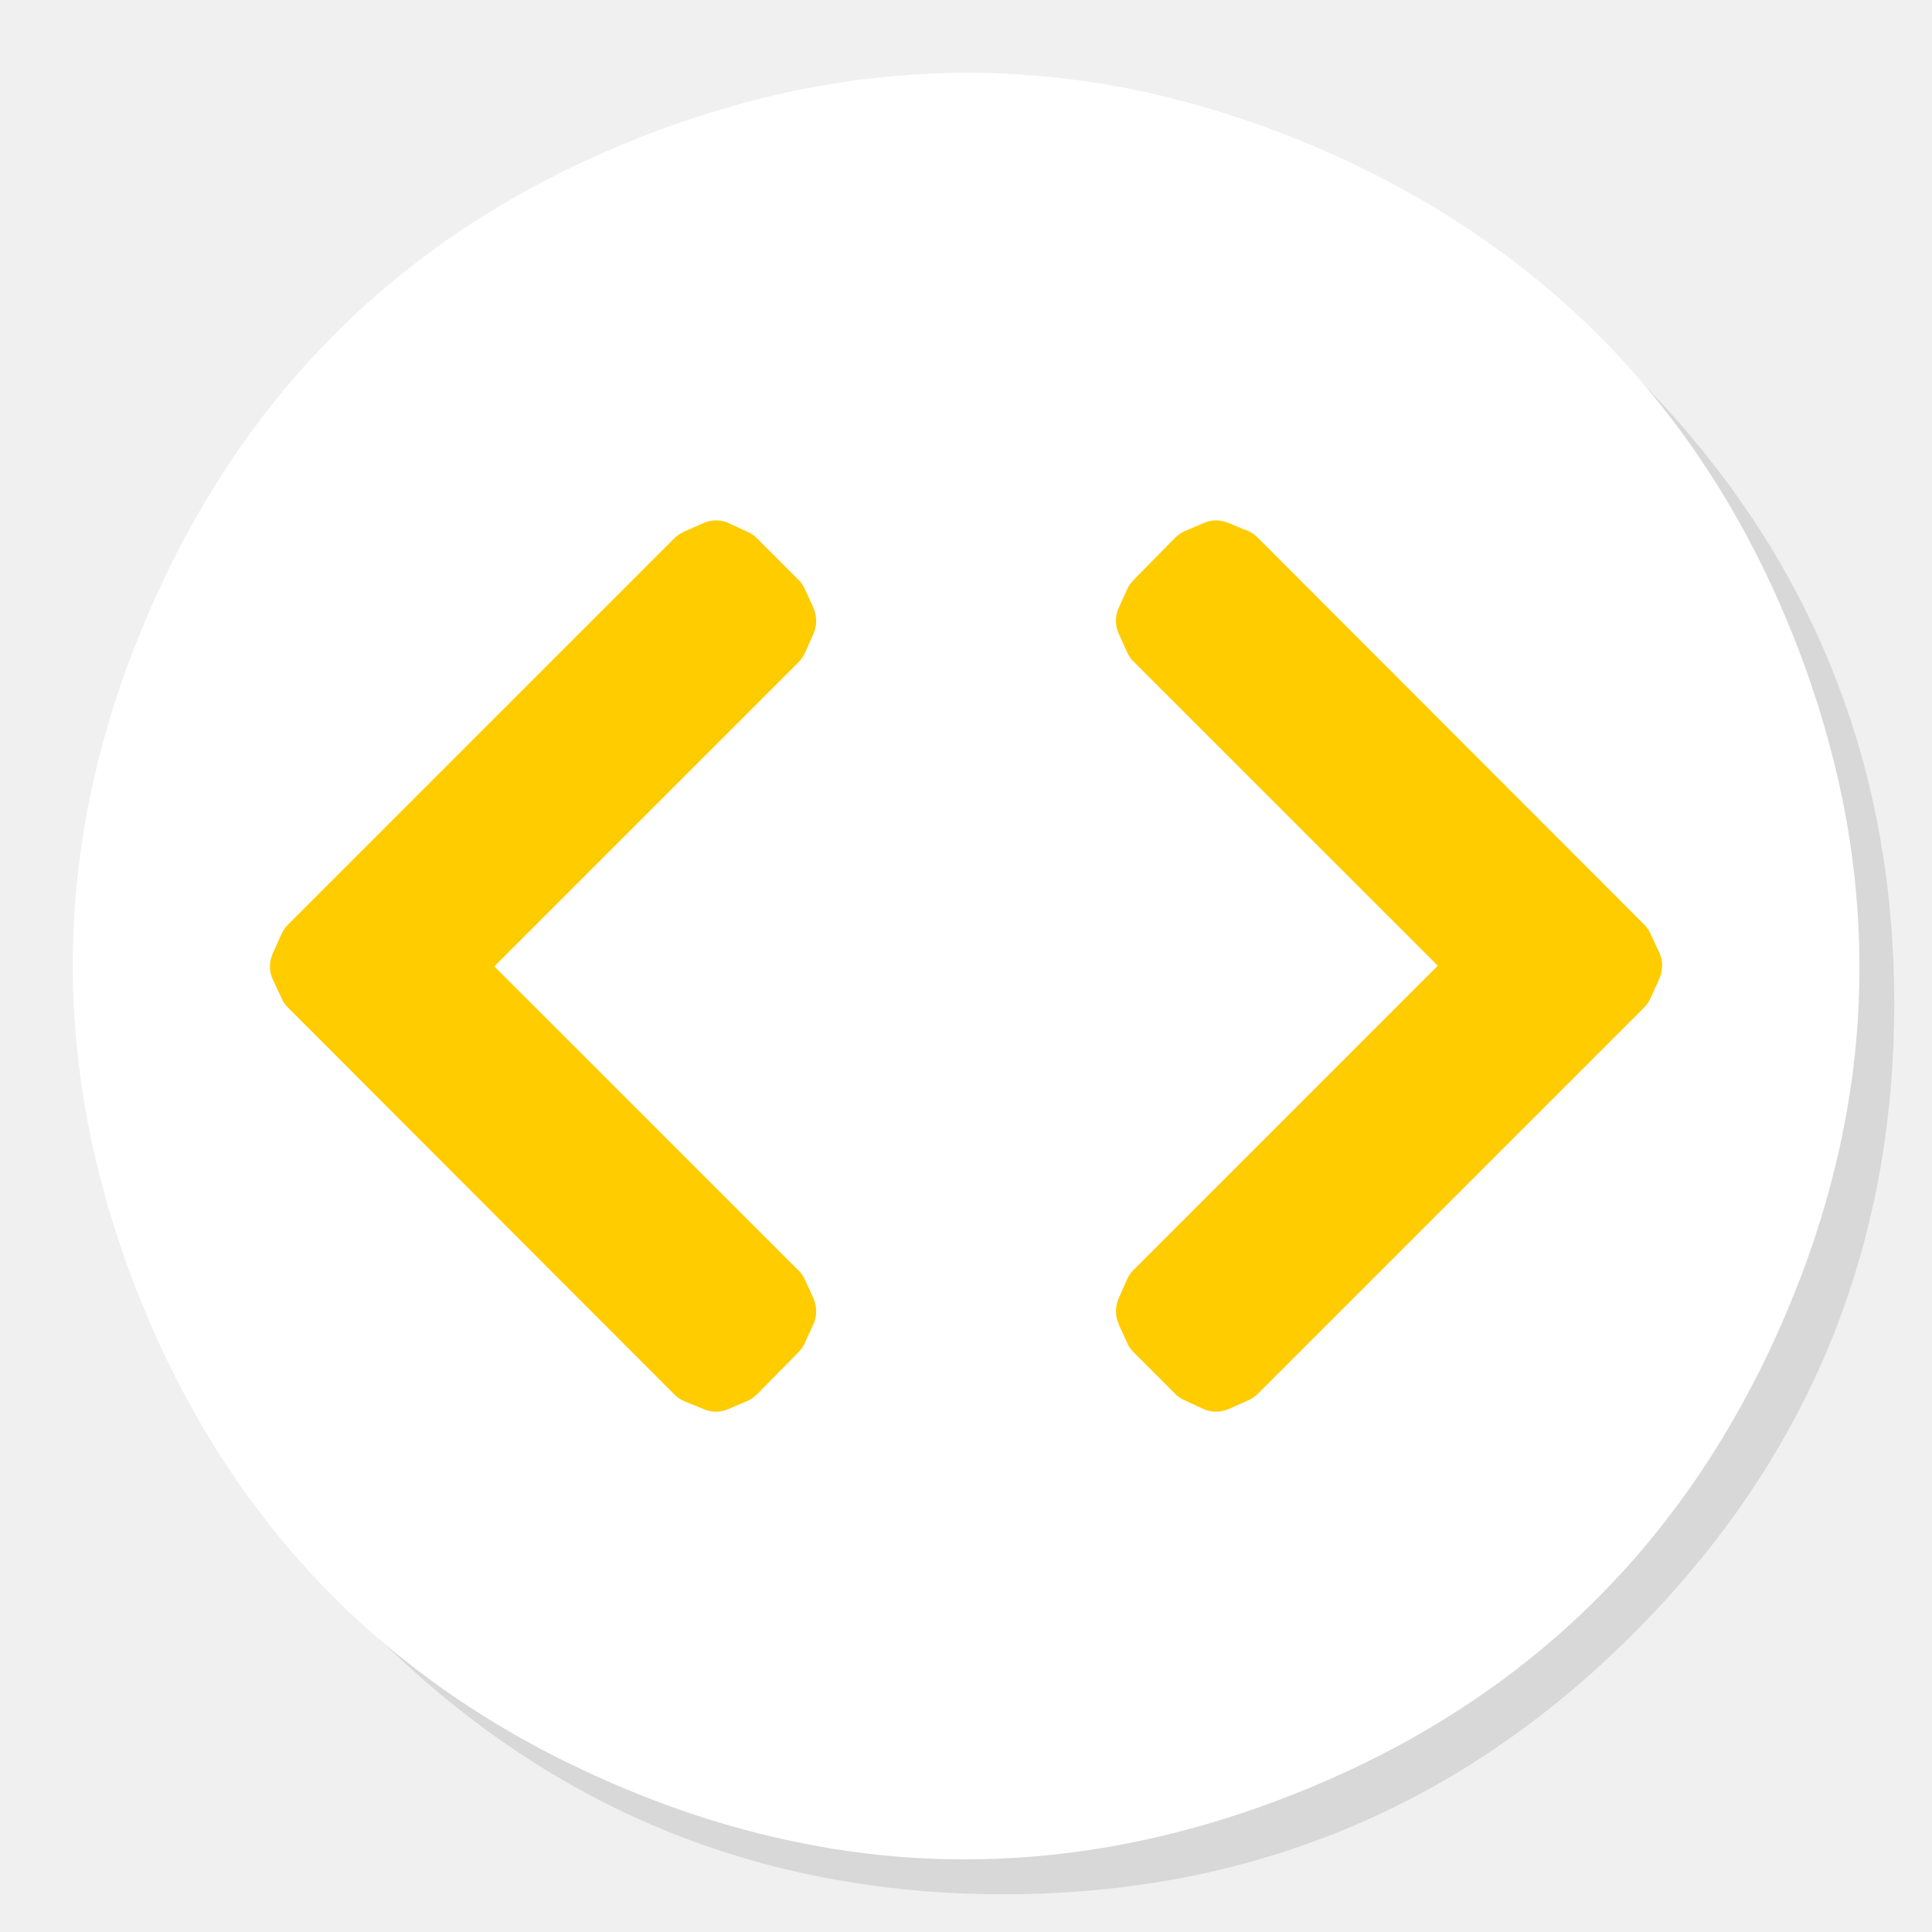
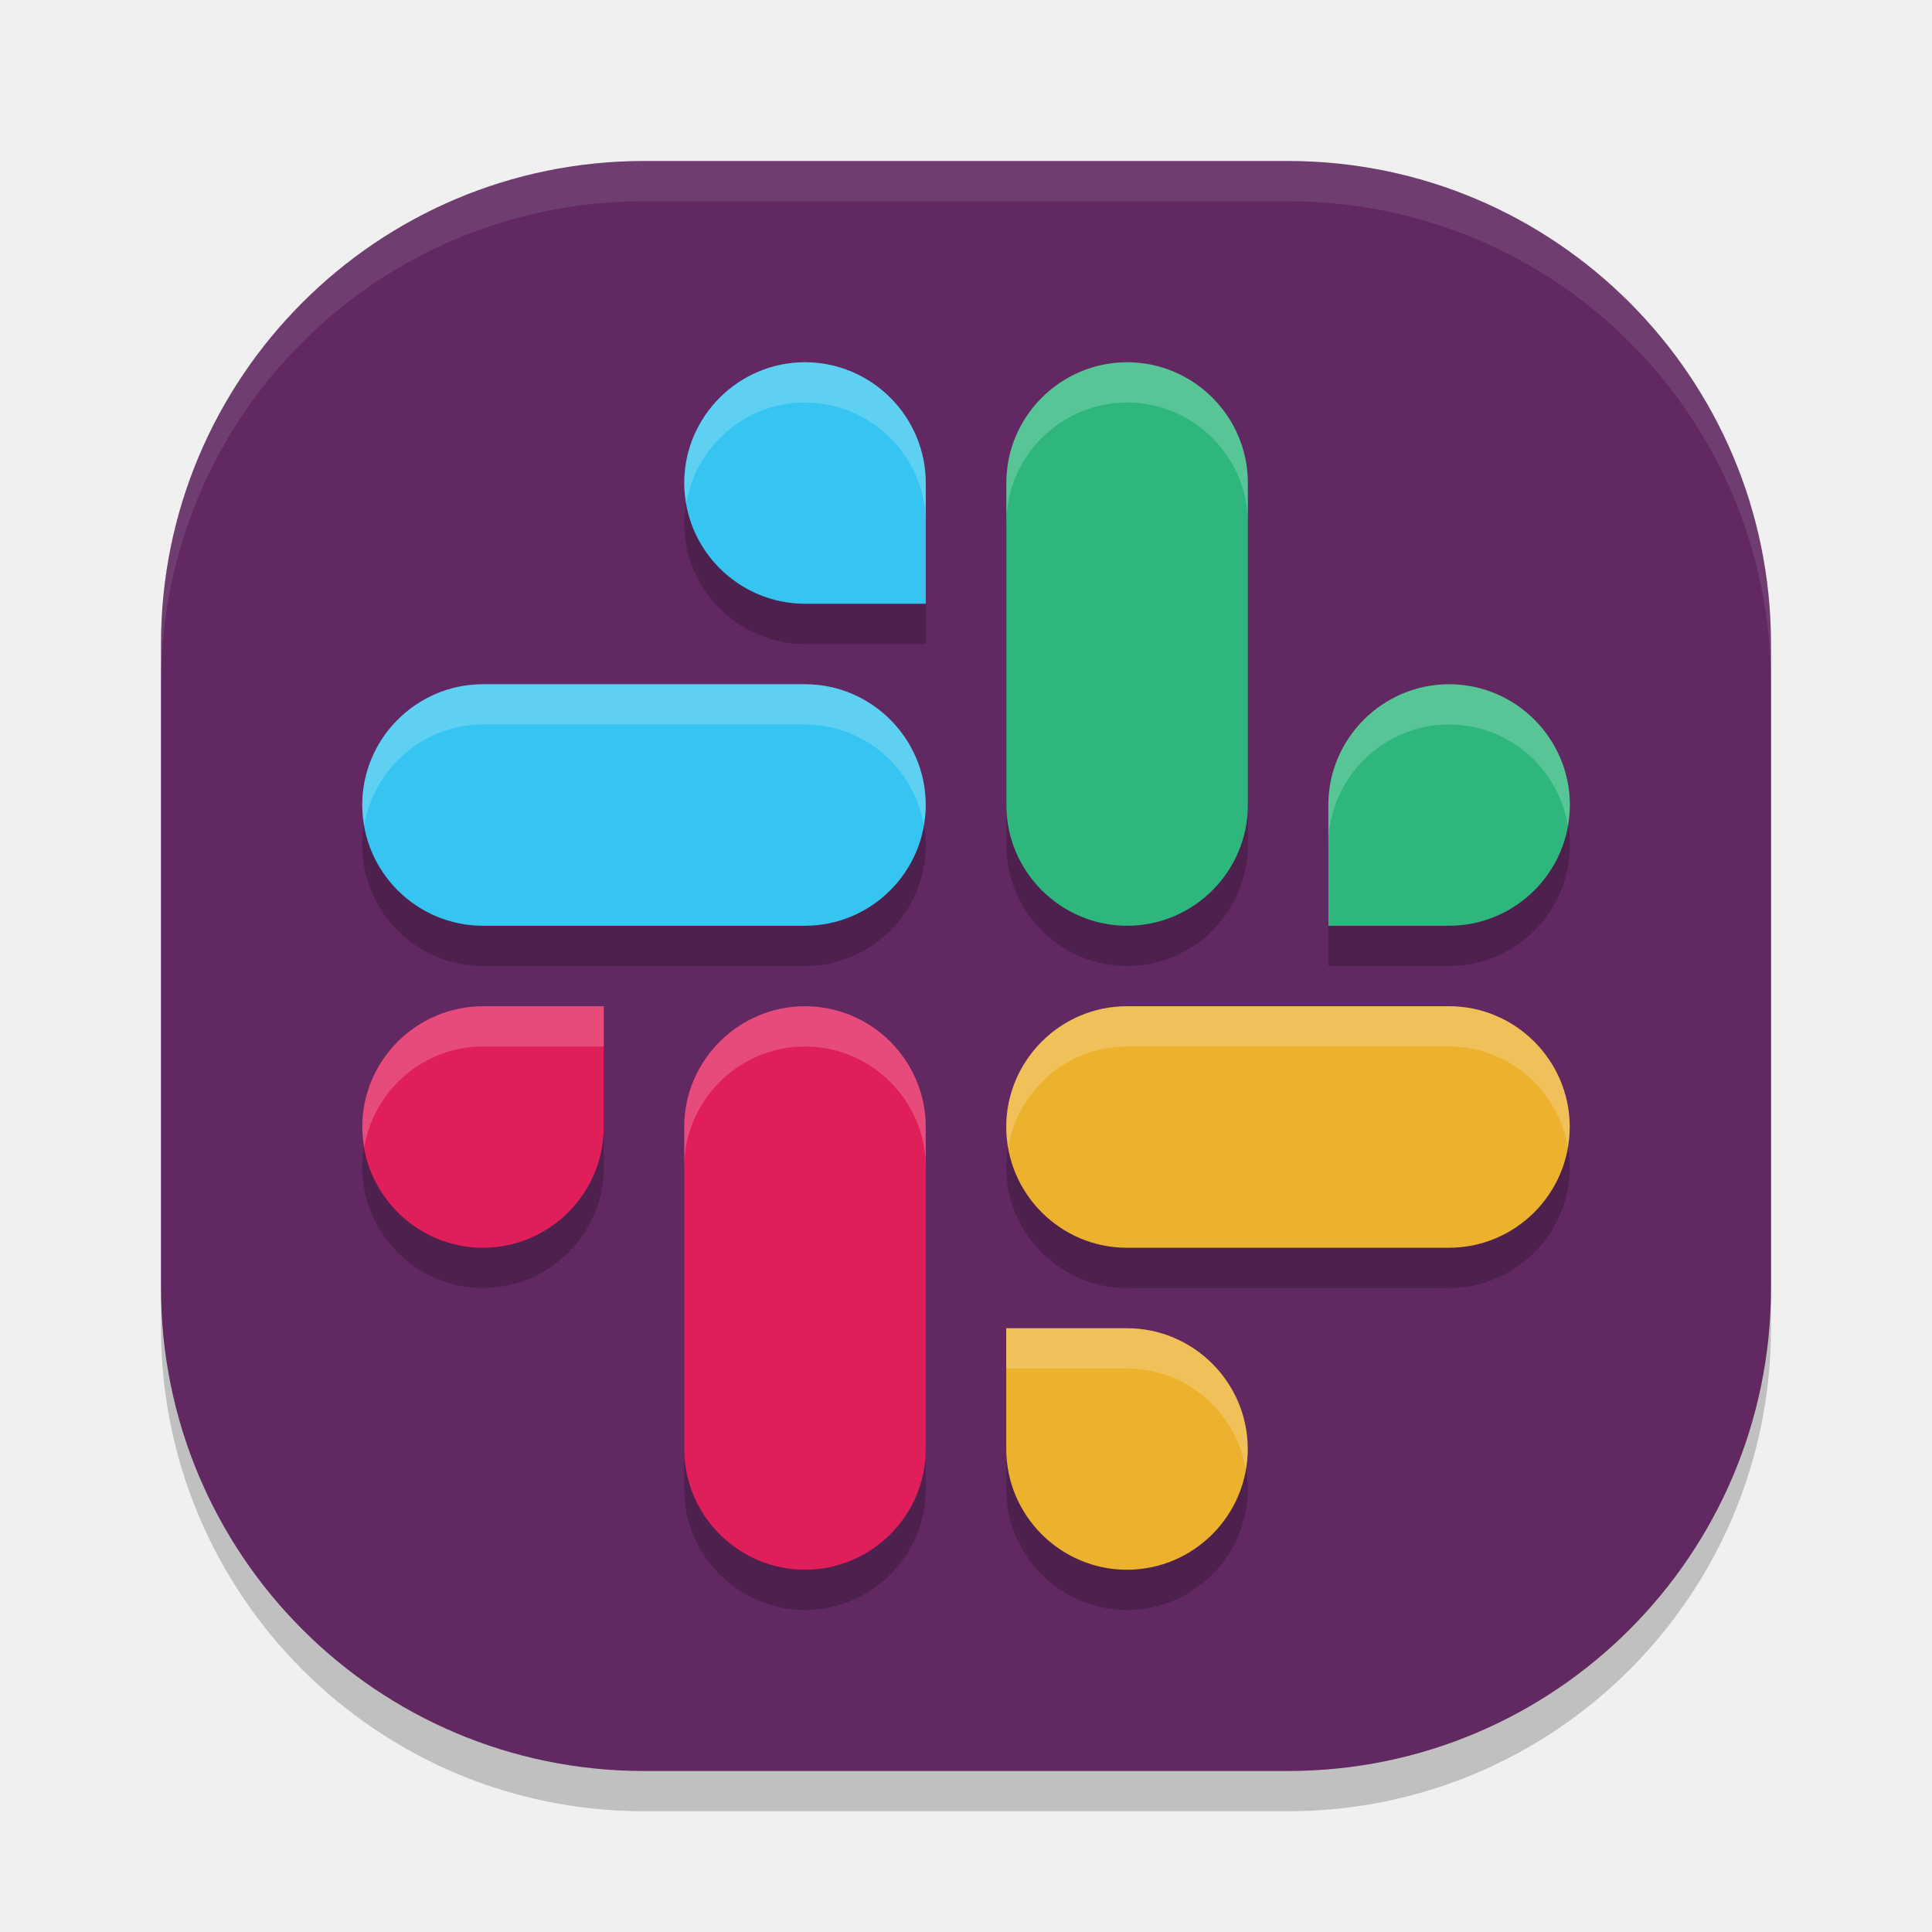
- <svg xmlns="http://www.w3.org/2000/svg" id="Codekit" image-rendering="optimizeSpeed" baseProfile="basic" version="1.1" style="background-color:#ffffff" x="0px" y="0px" width="1024px" height="1024px" viewBox="0 0 1024 1024" enable-background="new 0 0 1024 1024">
-   <defs transform="matrix(1 0 0 1 0 0) " />
-   <g id="shadow">
-     <g id="shape">
-       <path id="path" fill="#000000" fill-opacity="0.098" d="M969.65,351.3 Q961.05,330.45 950.25,310.45 C946.2,302.9 941.9,295.4 937.35,288.05 917.8,256.35 893.95,226.4 865.8,198.25 773.65,106.1 662.35,60 532,60 401.65,60 290.4,106.1 198.25,198.25 106.1,290.4 60,401.65 60,532 60,662.35 106.1,773.65 198.25,865.8 290.4,957.95 401.65,1004 532,1004 662.35,1004 773.65,957.95 865.8,865.8 916.55,815 953.35,758.4 976.15,696.05 994.7,645.2 1004,590.55 1004,532 1004,487.1 998.55,444.45 987.6,404.05 986.35,399.5 985.05,394.95 983.7,390.45 979.6,377.15 974.9,364.1 969.65,351.3z" />
-     </g>
-   </g>
-   <g id="circle">
-     <g id="shape2">
-       <path id="path1" fill="#FFFFFF" fill-opacity="1" d="M727.2,91.75 C718.5,87.4 709.35,83.1 699.95,79.05 691.35,75.3 682.8,71.85 674.05,68.65 631.95,52.9 589.8,43.3 547.6,40 478.2,34.4 408.65,45.4 338.7,73 315.25,82.3 293.05,92.9 272.1,104.9 230.8,128.6 194.5,157.55 163.6,191.6 Q112,248.2 79.05,324.15 C57,374.95 44,426 40,476.55 36.3,522.15 39.8,567.3 50.25,612.55 55.95,637.1 63.5,661.3 73,685.4 100.7,755.35 140.25,813.8 191.55,860.5 223,889.15 258.75,913.35 298.85,933.3 299,933.35 299.1,933.4 299.2,933.45 302.3,935 305.3,936.45 307.85,937.6 312.75,939.95 317.1,941.95 321.45,943.85 322.55,944.3 323.35,944.7 324.2,945.05 333.65,949.15 343.1,952.9 352.1,956.25 354.45,957.1 356.6,957.9 358.7,958.65 377.75,965.35 396.9,970.8 415.6,974.95 423.5,976.65 431.4,978.2 439.1,979.5 440.05,979.7 441.05,979.8 441.8,979.95 453.45,981.8 465,983.2 476.55,984.15 546.35,989.6 615.75,978.6 685.4,951.1 709.75,941.5 732.7,930.45 754.2,917.95 789.3,897.6 820.65,873.45 848.3,845.45 852.45,841.25 856.5,836.95 860.55,832.55 868.95,823.3 877.05,813.6 884.8,803.45 904.85,777.3 922.35,748.35 937.4,716.75 940,711.25 942.55,705.65 945.05,699.9 945.3,699.3 945.6,698.65 945.85,698.05 946,697.75 946.1,697.45 946.25,697.15 949.05,690.55 951.7,683.9 954.35,677.15 966,646.5 974.5,615.5 979.7,584.1 980.4,579.7 981.1,574.95 981.8,570.2 982.7,562.85 983.55,555.35 984.15,547.6 984.25,546.15 984.4,544.45 984.55,542.65 985.85,523.35 985.85,503.95 984.65,484.25 984.05,475.9 983.3,467.35 982.25,458.8 980.25,442.4 977.3,425.95 973.3,409.1 967.85,385.95 960.45,362.35 951.1,338.7 923.55,268.95 884.1,210.65 832.5,163.6 813.75,146.5 793.15,130.8 770.95,116.65 757.1,107.75 742.65,99.55 727.2,91.75z" />
-     </g>
-   </g>
-   <g id="ico">
-     <g id="Symbole.__208_1" overflow="visible">
-       <g id="Calque.__202">
-         <g id="shape8">
-           <path id="path5" fill="#FFCC00" fill-opacity="1" d="M627.99,281.457 Q625.061,282.783 622.74,285.104 L600.802,307.429 C599.476,308.81 598.371,310.302 597.542,312.015 L597.542,312.126 592.955,322.128 C591.961,324.338 591.463,326.659 591.463,329.035 591.463,331.411 591.961,333.732 592.955,335.943 L597.542,346 C598.371,347.768 599.476,349.371 600.858,350.752 L600.913,350.752 762.05,511.834 600.913,672.972 600.858,672.972 C599.421,674.464 598.26,676.121 597.432,677.945 L592.845,688.334 592.845,688.389 C591.906,690.544 591.463,692.81 591.463,695.186 591.519,697.562 592.016,699.772 592.955,701.928 L592.955,701.983 597.542,712.04 C598.371,713.808 599.476,715.411 600.858,716.792 L600.913,716.792 622.851,738.731 622.851,738.786 C624.232,740.167 625.835,741.217 627.548,742.046 L627.603,742.046 637.605,746.688 C639.76,747.738 642.081,748.235 644.458,748.235 646.834,748.235 649.099,747.738 651.31,746.798 L661.699,742.157 661.754,742.101 C663.577,741.273 665.235,740.167 666.617,738.786 L871.52,533.883 C872.901,532.501 874.006,530.844 874.835,529.02 L874.89,528.965 879.532,518.576 C880.472,516.366 880.969,514.1 880.969,511.724 880.969,509.348 880.472,507.027 879.422,504.871 L874.78,494.869 874.78,494.814 C873.951,493.101 872.901,491.499 871.52,490.117 L666.617,284.938 C665.069,283.391 663.301,282.175 661.256,281.346 L650.868,277.091 C646.613,275.378 642.358,275.378 638.047,277.202 L628.045,281.457 627.99,281.457z M152.536,490.172 C151.154,491.554 150.049,493.212 149.22,495.035 L149.165,495.091 144.523,505.479 C143.584,507.69 143.086,509.955 143.086,512.332 143.086,514.708 143.584,517.029 144.633,519.184 L149.275,529.186 149.275,529.241 C150.104,530.954 151.154,532.557 152.536,533.938 L357.439,739.117 C358.986,740.665 360.754,741.88 362.799,742.709 L373.188,746.964 C377.443,748.677 381.698,748.677 386.008,746.854 L396.01,742.599 396.065,742.599 C397.999,741.715 399.768,740.499 401.315,738.952 L423.253,716.627 C424.579,715.245 425.684,713.753 426.513,712.04 L426.513,711.93 431.1,701.928 C432.094,699.717 432.592,697.396 432.592,695.02 432.592,692.644 432.094,690.323 431.1,688.113 L426.513,678.055 C425.684,676.287 424.579,674.685 423.198,673.303 L423.142,673.303 262.005,512.221 423.142,351.084 423.198,351.084 C424.634,349.592 425.795,347.934 426.624,346.11 L431.21,335.722 431.21,335.666 C432.15,333.511 432.592,331.246 432.592,328.869 432.537,326.493 432.039,324.283 431.1,322.128 L431.1,322.072 426.513,312.015 C425.684,310.247 424.579,308.644 423.198,307.263 L423.142,307.263 401.204,285.325 401.204,285.269 C399.823,283.888 398.22,282.838 396.507,282.009 L396.452,282.009 386.45,277.367 C384.295,276.317 381.974,275.82 379.598,275.82 377.222,275.82 374.956,276.317 372.746,277.257 L362.357,281.899 362.301,281.954 C360.478,282.783 358.82,283.888 357.439,285.269 L152.536,490.172z" />
-         </g>
-       </g>
-     </g>
-   </g>
+ <svg xmlns="http://www.w3.org/2000/svg" width="48" height="48" version="1">
+   <rect style="opacity:0.2" width="40" height="40" x="-45" y="-44" rx="12" ry="12" transform="matrix(0,-1,-1,0,0,0)" />
+   <rect width="40" height="40" x="-44" y="-44" rx="12" ry="12" transform="matrix(0,-1,-1,0,0,0)" style="fill:#612862" />
+   <path style="opacity:0.2" d="m 20,10 c -1.651,0 -3,1.349 -3,3 0,1.651 1.349,3 3,3 h 3 v -3 c 0,-1.651 -1.349,-3 -3,-3 z m 8.002,0 c -1.651,0 -3,1.348 -3,2.998 v 8.004 c 0,1.65 1.349,2.998 3,2.998 1.651,0 3,-1.348 3,-2.998 v -8.004 c 0,-1.65 -1.349,-2.998 -3,-2.998 z M 11.998,18 C 10.348,18 9,19.349 9,21 c 0,1.651 1.348,3 2.998,3 h 8.004 C 21.652,24 23,22.651 23,21 23,19.349 21.652,18 20.002,18 Z m 24.004,0 c -1.651,0 -3,1.349 -3,3 v 3 h 3 c 1.651,0 3,-1.349 3,-3 0,-1.651 -1.349,-3 -3,-3 z M 12,26 c -1.651,0 -3,1.349 -3,3 0,1.651 1.349,3 3,3 1.651,0 3,-1.349 3,-3 v -3 z m 8,0 c -1.651,0 -3,1.348 -3,2.998 v 8.004 C 17,38.652 18.349,40 20,40 c 1.651,0 3,-1.348 3,-2.998 V 28.998 C 23,27.348 21.651,26 20,26 Z m 7.998,0 C 26.348,26 25,27.349 25,29 c 0,1.651 1.348,3 2.998,3 h 8.004 C 37.652,32 39,30.651 39,29 39,27.349 37.652,26 36.002,26 Z M 25,34 v 3 c 0,1.651 1.349,3 3,3 1.651,0 3,-1.349 3,-3 0,-1.651 -1.349,-3 -3,-3 z" />
+   <path style="fill:#ffffff;opacity:0.1" d="M 16 4 C 9.352 4 4 9.352 4 16 L 4 17 C 4 10.352 9.352 5 16 5 L 32 5 C 38.648 5 44 10.352 44 17 L 44 16 C 44 9.352 38.648 4 32 4 L 16 4 z" />
+   <path class="st0" d="m 15,28 c 0,1.651 -1.349,3 -3,3 -1.651,0 -3,-1.349 -3,-3 0,-1.651 1.349,-3 3,-3 h 3 z" style="fill:#e01e5a" />
+   <path class="st0" d="M 17,27.997 C 17,26.348 18.349,25 20,25 c 1.651,0 3,1.348 3,2.997 v 8.005 c 0,1.65 -1.349,2.997 -3,2.997 -1.651,0 -3,-1.348 -3,-2.997 z" style="fill:#e01e5a" />
+   <path style="fill:#ecb22e" class="st0" d="m 28,33 c 1.651,0 3,1.349 3,3 0,1.651 -1.349,3 -3,3 -1.651,0 -3,-1.349 -3,-3 v -3 z" />
+   <path style="fill:#ecb22e" class="st0" d="m 27.997,31 c -1.65,0 -2.997,-1.349 -2.997,-3 0,-1.651 1.348,-3 2.997,-3 h 8.005 c 1.65,0 2.997,1.349 2.997,3 0,1.651 -1.348,3 -2.997,3 z" />
+   <path class="st0" d="m 33.003,20 c 0,-1.651 1.349,-3 3,-3 1.651,0 3,1.349 3,3 0,1.651 -1.349,3 -3,3 h -3 z" style="fill:#2eb67d" />
+   <path class="st0" d="m 31.003,20.003 c 0,1.65 -1.349,2.997 -3,2.997 -1.651,0 -3,-1.348 -3,-2.997 v -8.005 c 0,-1.65 1.349,-2.997 3,-2.997 1.651,0 3,1.348 3,2.997 z" style="fill:#2eb67d" />
+   <path style="fill:#36c5f0" class="st0" d="m 20,15 c -1.651,0 -3,-1.349 -3,-3 0,-1.651 1.349,-3 3,-3 1.651,0 3,1.349 3,3 v 3 z" />
+   <path style="fill:#36c5f0" class="st0" d="m 20.002,17 c 1.65,0 2.997,1.349 2.997,3 0,1.651 -1.348,3 -2.997,3 h -8.005 C 10.348,23 9,21.651 9,20 c 0,-1.651 1.348,-3 2.997,-3 z" />
+   <path style="fill:#ffffff;opacity:0.2" d="M 20 9 C 18.349 9 17 10.349 17 12 C 17 12.171 17.023 12.337 17.051 12.5 C 17.291 11.086 18.52 10 20 10 C 21.651 10 23 11.349 23 13 L 23 12 C 23 10.349 21.651 9 20 9 z M 28.002 9 C 26.351 9 25.002 10.348 25.002 11.998 L 25.002 12.998 C 25.002 11.348 26.351 10 28.002 10 C 29.653 10 31.002 11.348 31.002 12.998 L 31.002 11.998 C 31.002 10.348 29.653 9 28.002 9 z M 11.998 17 C 10.348 17 9 18.349 9 20 C 9 20.171 9.023 20.337 9.051 20.5 C 9.291 19.086 10.519 18 11.998 18 L 20.002 18 C 21.481 18 22.709 19.086 22.949 20.5 C 22.977 20.337 23 20.171 23 20 C 23 18.349 21.652 17 20.002 17 L 11.998 17 z M 36.002 17 C 34.351 17 33.002 18.349 33.002 20 L 33.002 21 C 33.002 19.349 34.351 18 36.002 18 C 37.482 18 38.711 19.086 38.951 20.5 C 38.979 20.337 39.002 20.171 39.002 20 C 39.002 18.349 37.653 17 36.002 17 z M 12 25 C 10.349 25 9 26.349 9 28 C 9 28.171 9.023 28.337 9.051 28.5 C 9.291 27.086 10.52 26 12 26 L 15 26 L 15 25 L 12 25 z M 20 25 C 18.349 25 17 26.348 17 27.998 L 17 28.998 C 17 27.348 18.349 26 20 26 C 21.651 26 23 27.348 23 28.998 L 23 27.998 C 23 26.348 21.651 25 20 25 z M 27.998 25 C 26.348 25 25 26.349 25 28 C 25 28.171 25.023 28.337 25.051 28.5 C 25.291 27.086 26.519 26 27.998 26 L 36.002 26 C 37.481 26 38.709 27.086 38.949 28.5 C 38.977 28.337 39 28.171 39 28 C 39 26.349 37.652 25 36.002 25 L 27.998 25 z M 25 33 L 25 34 L 28 34 C 29.48 34 30.709 35.086 30.949 36.5 C 30.977 36.337 31 36.171 31 36 C 31 34.349 29.651 33 28 33 L 25 33 z" />
</svg>
